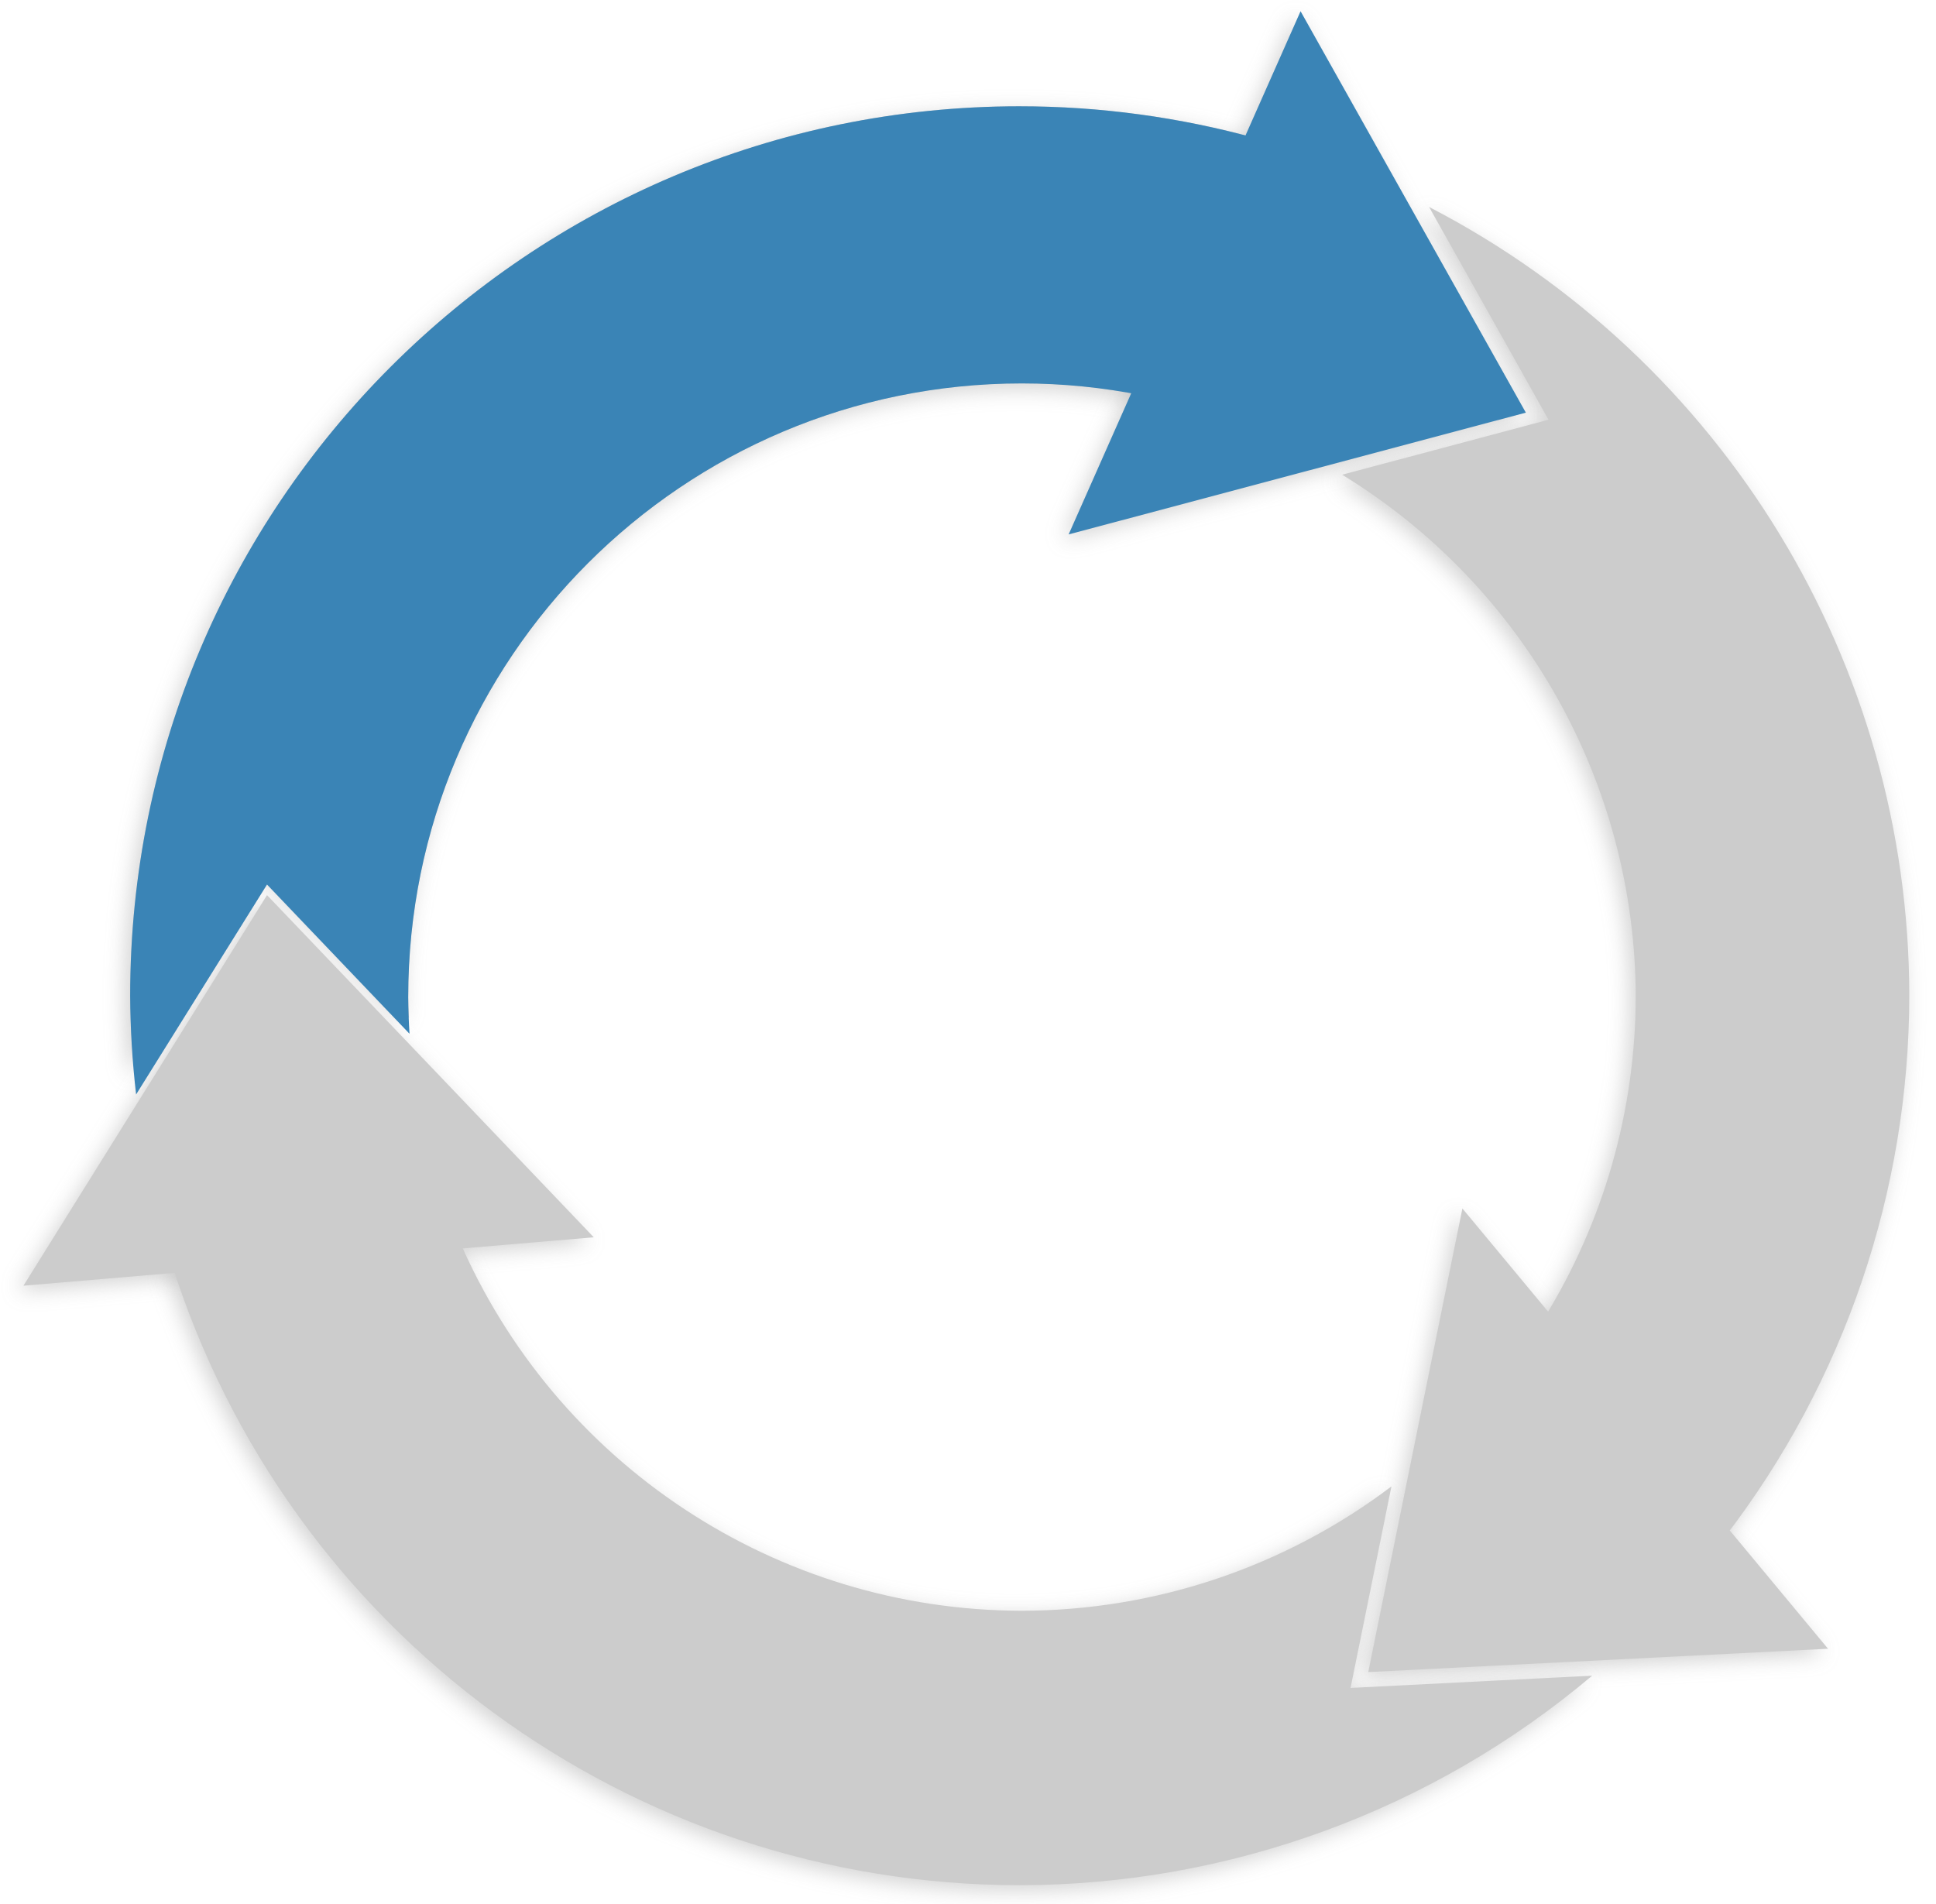
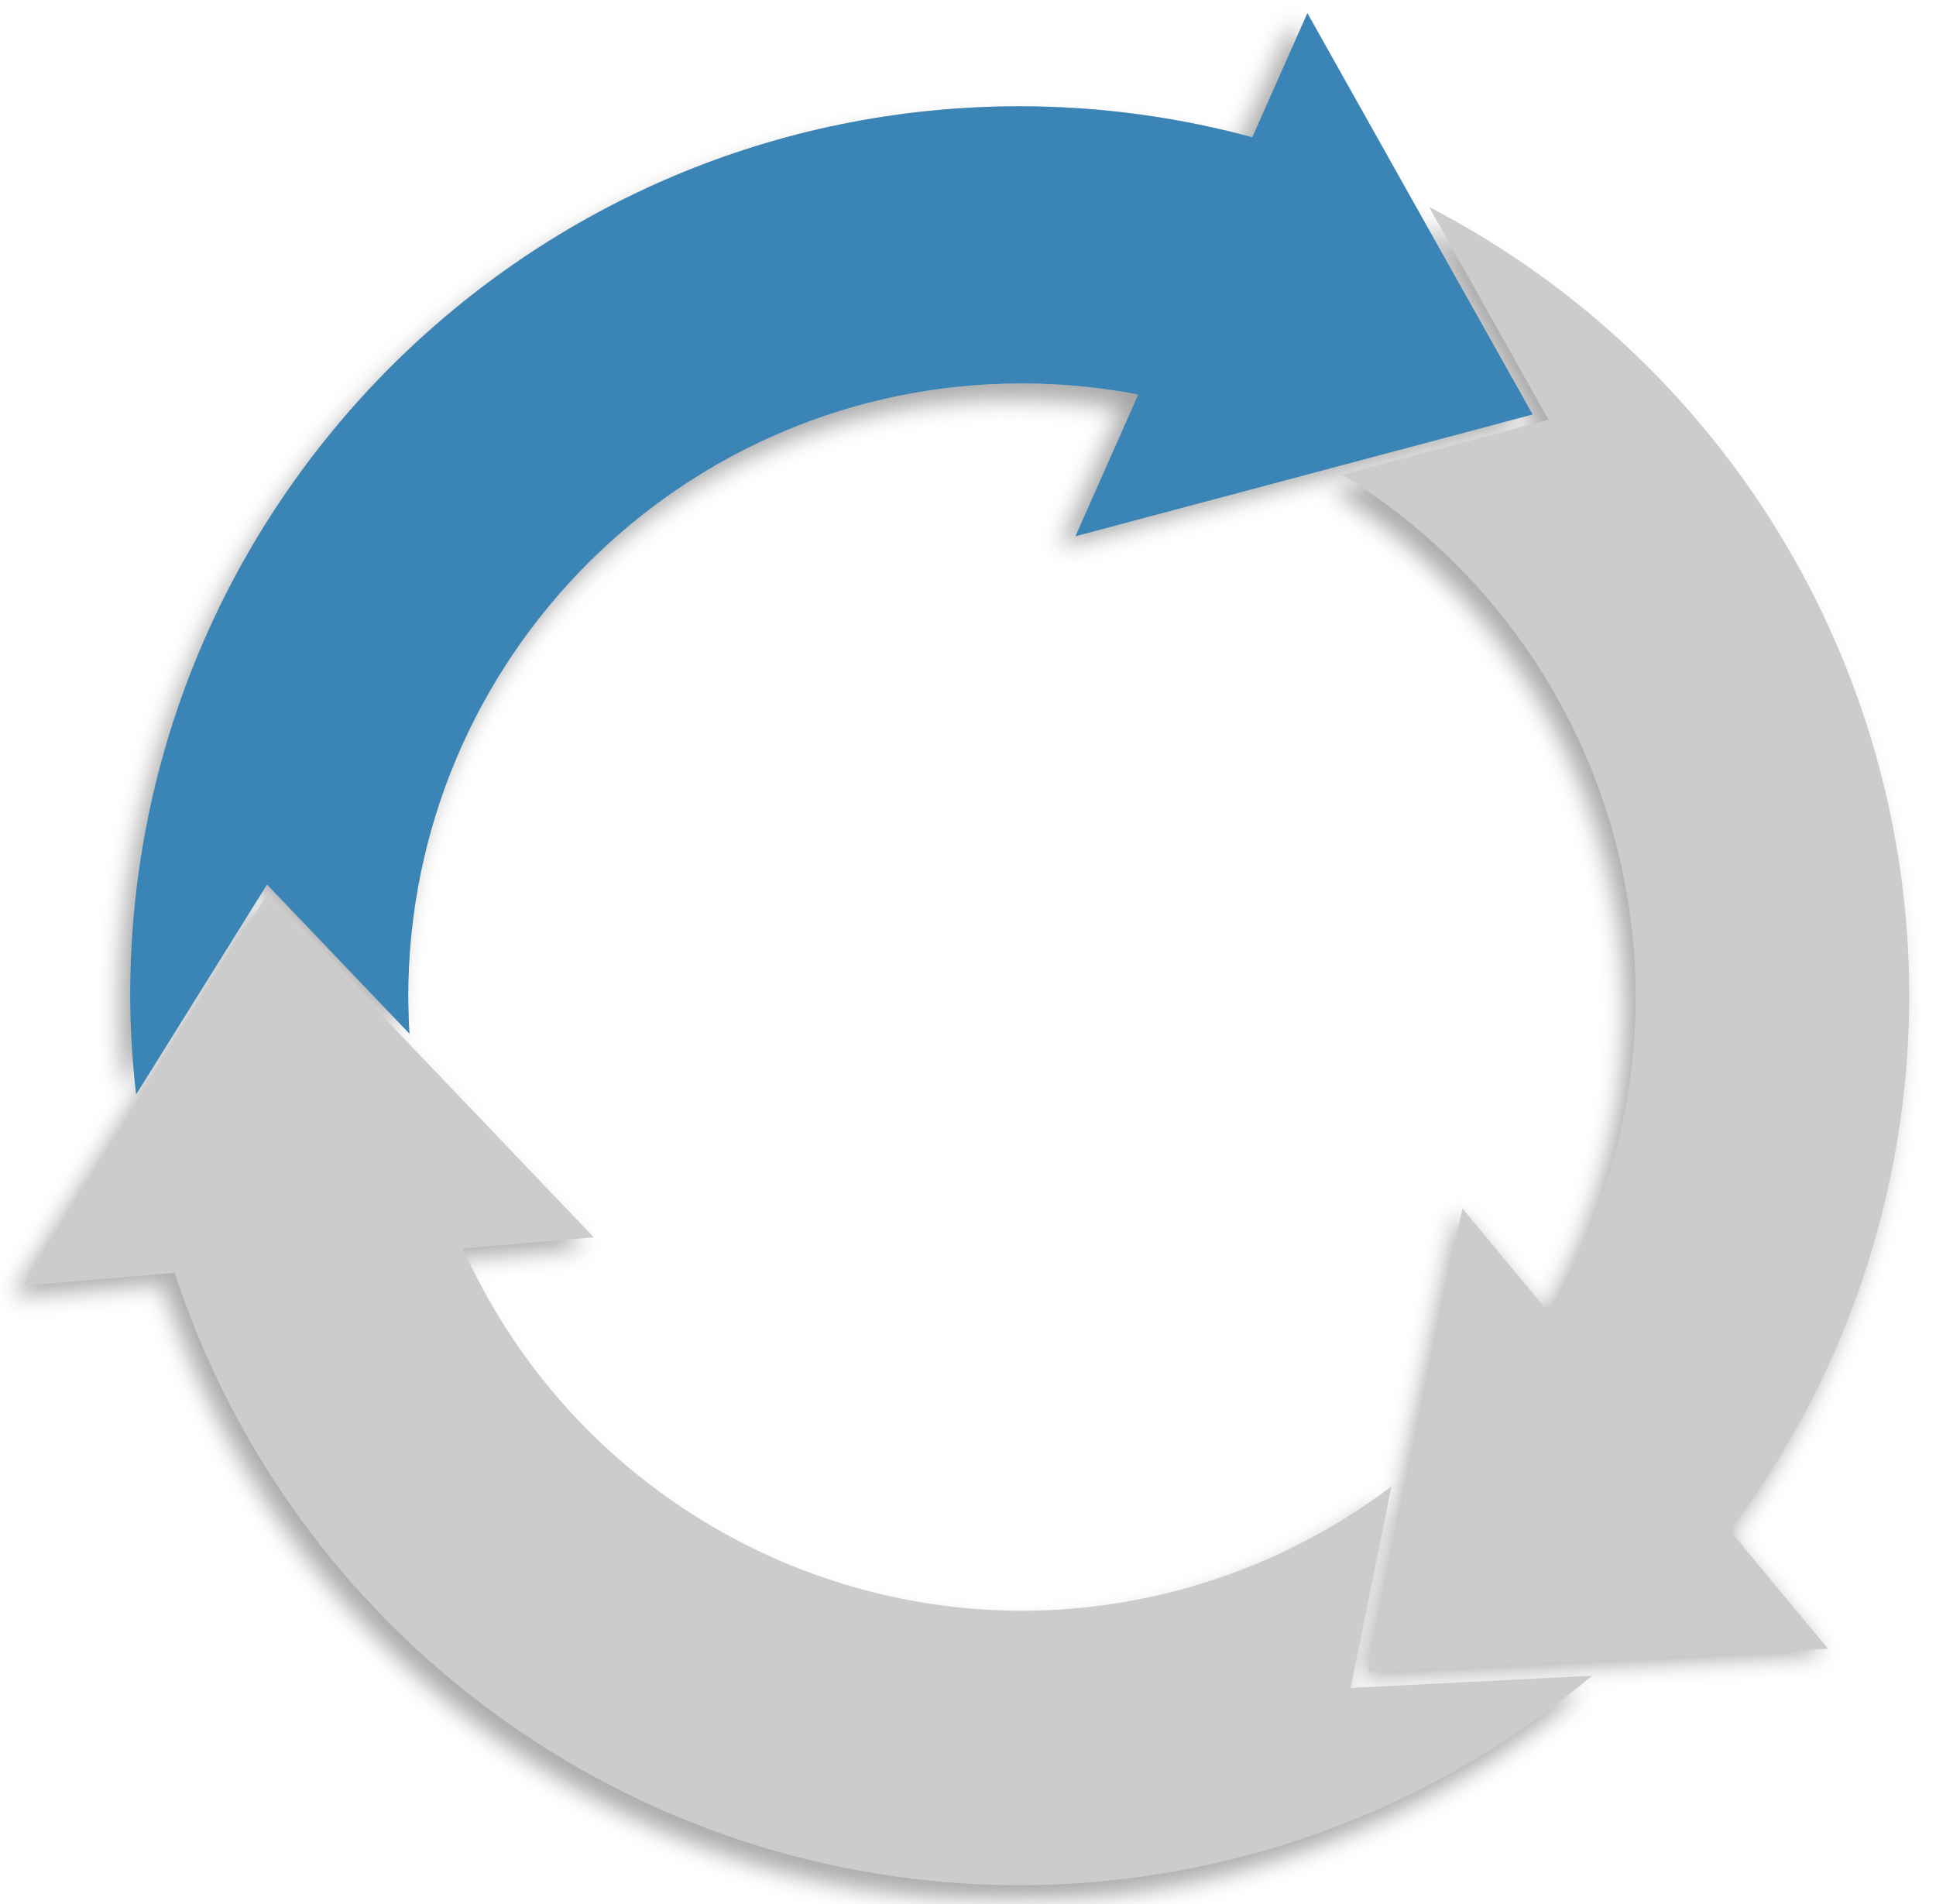
<svg xmlns="http://www.w3.org/2000/svg" width="194mm" height="190.808mm" viewBox="0 0 194 190.808" version="1.1" id="svg1285">
  <defs id="defs1279">
-     <filter style="color-interpolation-filters:sRGB" id="filter2283" x="-0.054" width="1.108" y="-0.054" height="1.107">
-       <feGaussianBlur stdDeviation="1.036" id="feGaussianBlur2285" />
+     <filter style="color-interpolation-filters:sRGB" id="filter1164" x="-0.059" width="1.118" y="-0.058" height="1.117">
+       <feGaussianBlur stdDeviation="1.131" id="feGaussianBlur1166" />
    </filter>
-     <filter style="color-interpolation-filters:sRGB" id="filter2287" x="-0.044" width="1.087" y="-0.064" height="1.127">
-       <feGaussianBlur stdDeviation="1.036" id="feGaussianBlur2289" />
+     <filter style="color-interpolation-filters:sRGB" id="filter1168" x="-0.048" width="1.095" y="-0.069" height="1.139">
+       <feGaussianBlur stdDeviation="1.131" id="feGaussianBlur1170" />
    </filter>
-     <filter style="color-interpolation-filters:sRGB" id="filter2291" x="-0.054" width="1.109" y="-0.047" height="1.095">
-       <feGaussianBlur stdDeviation="1.036" id="feGaussianBlur2293" />
+     <filter style="color-interpolation-filters:sRGB" id="filter1172" x="-0.059" width="1.119" y="-0.052" height="1.104">
+       <feGaussianBlur stdDeviation="1.131" id="feGaussianBlur1174" />
    </filter>
-     <filter style="color-interpolation-filters:sRGB" id="filter2295" x="-0.014" width="1.028" y="-0.014" height="1.028">
-       <feGaussianBlur stdDeviation="1.036" id="feGaussianBlur2297" />
+     <filter style="color-interpolation-filters:sRGB" id="filter1176" x="-0.015" width="1.03" y="-0.015" height="1.03">
+       <feGaussianBlur stdDeviation="1.131" id="feGaussianBlur1178" />
    </filter>
  </defs>
  <g id="layer1" transform="translate(0,-106.192)">
-     <path style="opacity:0.348;fill:#808080;stroke-width:0.263;filter:url(#filter2295)" d="m 101.654,117.373 a 89.141,89.141 0 0 0 -89.14,89.14 89.141,89.141 0 0 0 0.421,7.715 l 12.937,-20.749 14.581,15.271 a 61.502,61.502 0 0 1 -0.075,-2.101 61.502,61.502 0 0 1 61.503,-61.503 61.502,61.502 0 0 1 12.139,1.214 l 11.415,-25.754 a 89.141,89.141 0 0 0 -23.779,-3.233 z m 41.02,10.089 11.967,21.325 -20.679,5.509 a 61.502,61.502 0 0 1 29.42,52.353 61.502,61.502 0 0 1 -9.192,32.199 l 18.156,21.866 a 89.141,89.141 0 0 0 18.449,-54.201 89.141,89.141 0 0 0 -48.121,-79.051 z m -97.275,103.353 -28.757,2.442 a 89.141,89.141 0 0 0 85.012,62.397 89.141,89.141 0 0 0 57.363,-20.997 l -24.213,1.229 4.101,-20.199 A 61.502,61.502 0 0 1 101.88,268.151 61.502,61.502 0 0 1 45.399,230.815 Z" id="path53-6-3" />
-     <path style="opacity:0.348;fill:#808080;fill-opacity:1;stroke:none;stroke-width:0.265;filter:url(#filter2291)" d="m 129.796,107.846 -23.24,52.434 45.815,-12.205 z" id="path6080-6-1" />
-     <path style="opacity:0.348;fill:#808080;fill-opacity:1;stroke:none;stroke-width:0.265;filter:url(#filter2287)" d="M 1.822,235.573 58.97,230.721 26.228,196.428 Z" id="path6080-7-2-9" />
-     <path style="opacity:0.348;fill:#808080;fill-opacity:1;stroke:none;stroke-width:0.265;filter:url(#filter2283)" d="m 182.652,271.959 -36.639,-44.126 -9.433,46.465 z" id="path6080-7-9-4" />
+     <g id="g1184" transform="translate(447.2359,-11.48101)">
+       <path id="path53-6-3-9" d="m -346.111,129.912 a 89.141,89.141 0 0 0 -89.14,89.14 89.141,89.141 0 0 0 0.421,7.715 l 12.937,-20.749 14.581,15.271 a 61.502,61.502 0 0 1 -0.075,-2.101 61.502,61.502 0 0 1 61.503,-61.503 61.502,61.502 0 0 1 12.139,1.214 l 11.415,-25.754 a 89.141,89.141 0 0 0 -23.779,-3.233 z m 41.02,10.089 11.967,21.325 -20.679,5.509 a 61.502,61.502 0 0 1 29.42,52.353 61.502,61.502 0 0 1 -9.192,32.199 l 18.156,21.866 a 89.141,89.141 0 0 0 18.449,-54.201 89.141,89.141 0 0 0 -48.121,-79.051 z m -97.275,103.353 -28.757,2.442 a 89.141,89.141 0 0 0 85.012,62.397 89.141,89.141 0 0 0 57.363,-20.997 l -24.213,1.229 4.101,-20.199 a 61.502,61.502 0 0 1 -37.025,12.464 61.502,61.502 0 0 1 -56.481,-37.336 z" style="opacity:0.655;fill:#808080;stroke-width:0.263;filter:url(#filter1176)" />
+       <path id="path6080-6-1-1" d="m -317.816,120.039 -23.24,52.434 45.815,-12.205 z" style="opacity:0.655;fill:#808080;fill-opacity:1;stroke:none;stroke-width:0.265;filter:url(#filter1172)" />
+       <path id="path6080-7-2-9-2" d="m -445.943,247.584 57.148,-4.853 -32.742,-34.293 z" style="opacity:0.655;fill:#808080;fill-opacity:1;stroke:none;stroke-width:0.265;filter:url(#filter1168)" />
+       <path id="path6080-7-9-4-7" d="m -264.584,283.44 -36.639,-44.126 -9.433,46.465 z" style="opacity:0.655;fill:#808080;fill-opacity:1;stroke:none;stroke-width:0.265;filter:url(#filter1164)" />
+     </g>
    <path style="fill:#cccccc;stroke-width:0.263" d="m 102.183,116.844 a 89.141,89.141 0 0 0 -89.14,89.14 89.141,89.141 0 0 0 0.421,7.715 L 26.401,192.95 40.981,208.221 a 61.502,61.502 0 0 1 -0.075,-2.101 61.502,61.502 0 0 1 61.503,-61.503 61.502,61.502 0 0 1 12.139,1.214 l 11.415,-25.754 a 89.141,89.141 0 0 0 -23.779,-3.233 z m 41.02,10.089 11.967,21.325 -20.679,5.509 a 61.502,61.502 0 0 1 29.42,52.353 61.502,61.502 0 0 1 -9.192,32.199 l 18.156,21.866 a 89.141,89.141 0 0 0 18.449,-54.201 89.141,89.141 0 0 0 -48.121,-79.051 z m -97.275,103.353 -28.757,2.442 a 89.141,89.141 0 0 0 85.012,62.397 89.141,89.141 0 0 0 57.363,-20.997 l -24.213,1.229 4.101,-20.199 a 61.502,61.502 0 0 1 -37.025,12.464 61.502,61.502 0 0 1 -56.481,-37.336 z" id="path53-6" />
-     <path style="fill:#3a84b6;fill-opacity:1;stroke:none;stroke-width:0.265" d="m 130.325,107.317 -23.24,52.434 45.815,-12.205 z" id="path6080-6" />
+     <path style="fill:#3a84b6;fill-opacity:1;stroke:none;stroke-width:0.265" d="m 131.008,107.5 -23.24,52.434 45.815,-12.205 z" id="path6080-6" />
+     <path style="fill:#3a84b6;fill-opacity:1;stroke-width:0.263" d="m 102.183,116.844 a 89.141,89.141 0 0 0 -89.14,89.14 89.141,89.141 0 0 0 0.596,9.897 l 13.118,-21.04 14.28,14.957 a 61.502,61.502 0 0 1 -0.131,-3.678 61.502,61.502 0 0 1 61.503,-61.502 61.502,61.502 0 0 1 12.139,1.213 l 11.415,-25.753 a 89.141,89.141 0 0 0 -23.779,-3.233 z" id="path53-6-0-2" />
    <path style="fill:#cccccc;fill-opacity:1;stroke:none;stroke-width:0.265" d="M 2.351,235.044 59.499,230.192 26.757,195.899 Z" id="path6080-7-2" />
    <path style="fill:#cccccc;fill-opacity:1;stroke:none;stroke-width:0.265" d="m 183.181,271.43 -36.639,-44.126 -9.433,46.465 z" id="path6080-7-9" />
-     <path style="fill:#3a84b6;fill-opacity:1;stroke-width:0.263" d="m 102.183,116.844 a 89.141,89.141 0 0 0 -89.14,89.14 89.141,89.141 0 0 0 0.596,9.897 l 13.118,-21.04 14.28,14.957 a 61.502,61.502 0 0 1 -0.131,-3.678 61.502,61.502 0 0 1 61.503,-61.502 61.502,61.502 0 0 1 12.139,1.213 l 11.415,-25.753 a 89.141,89.141 0 0 0 -23.779,-3.233 z" id="path53-6-0-2" />
  </g>
</svg>
